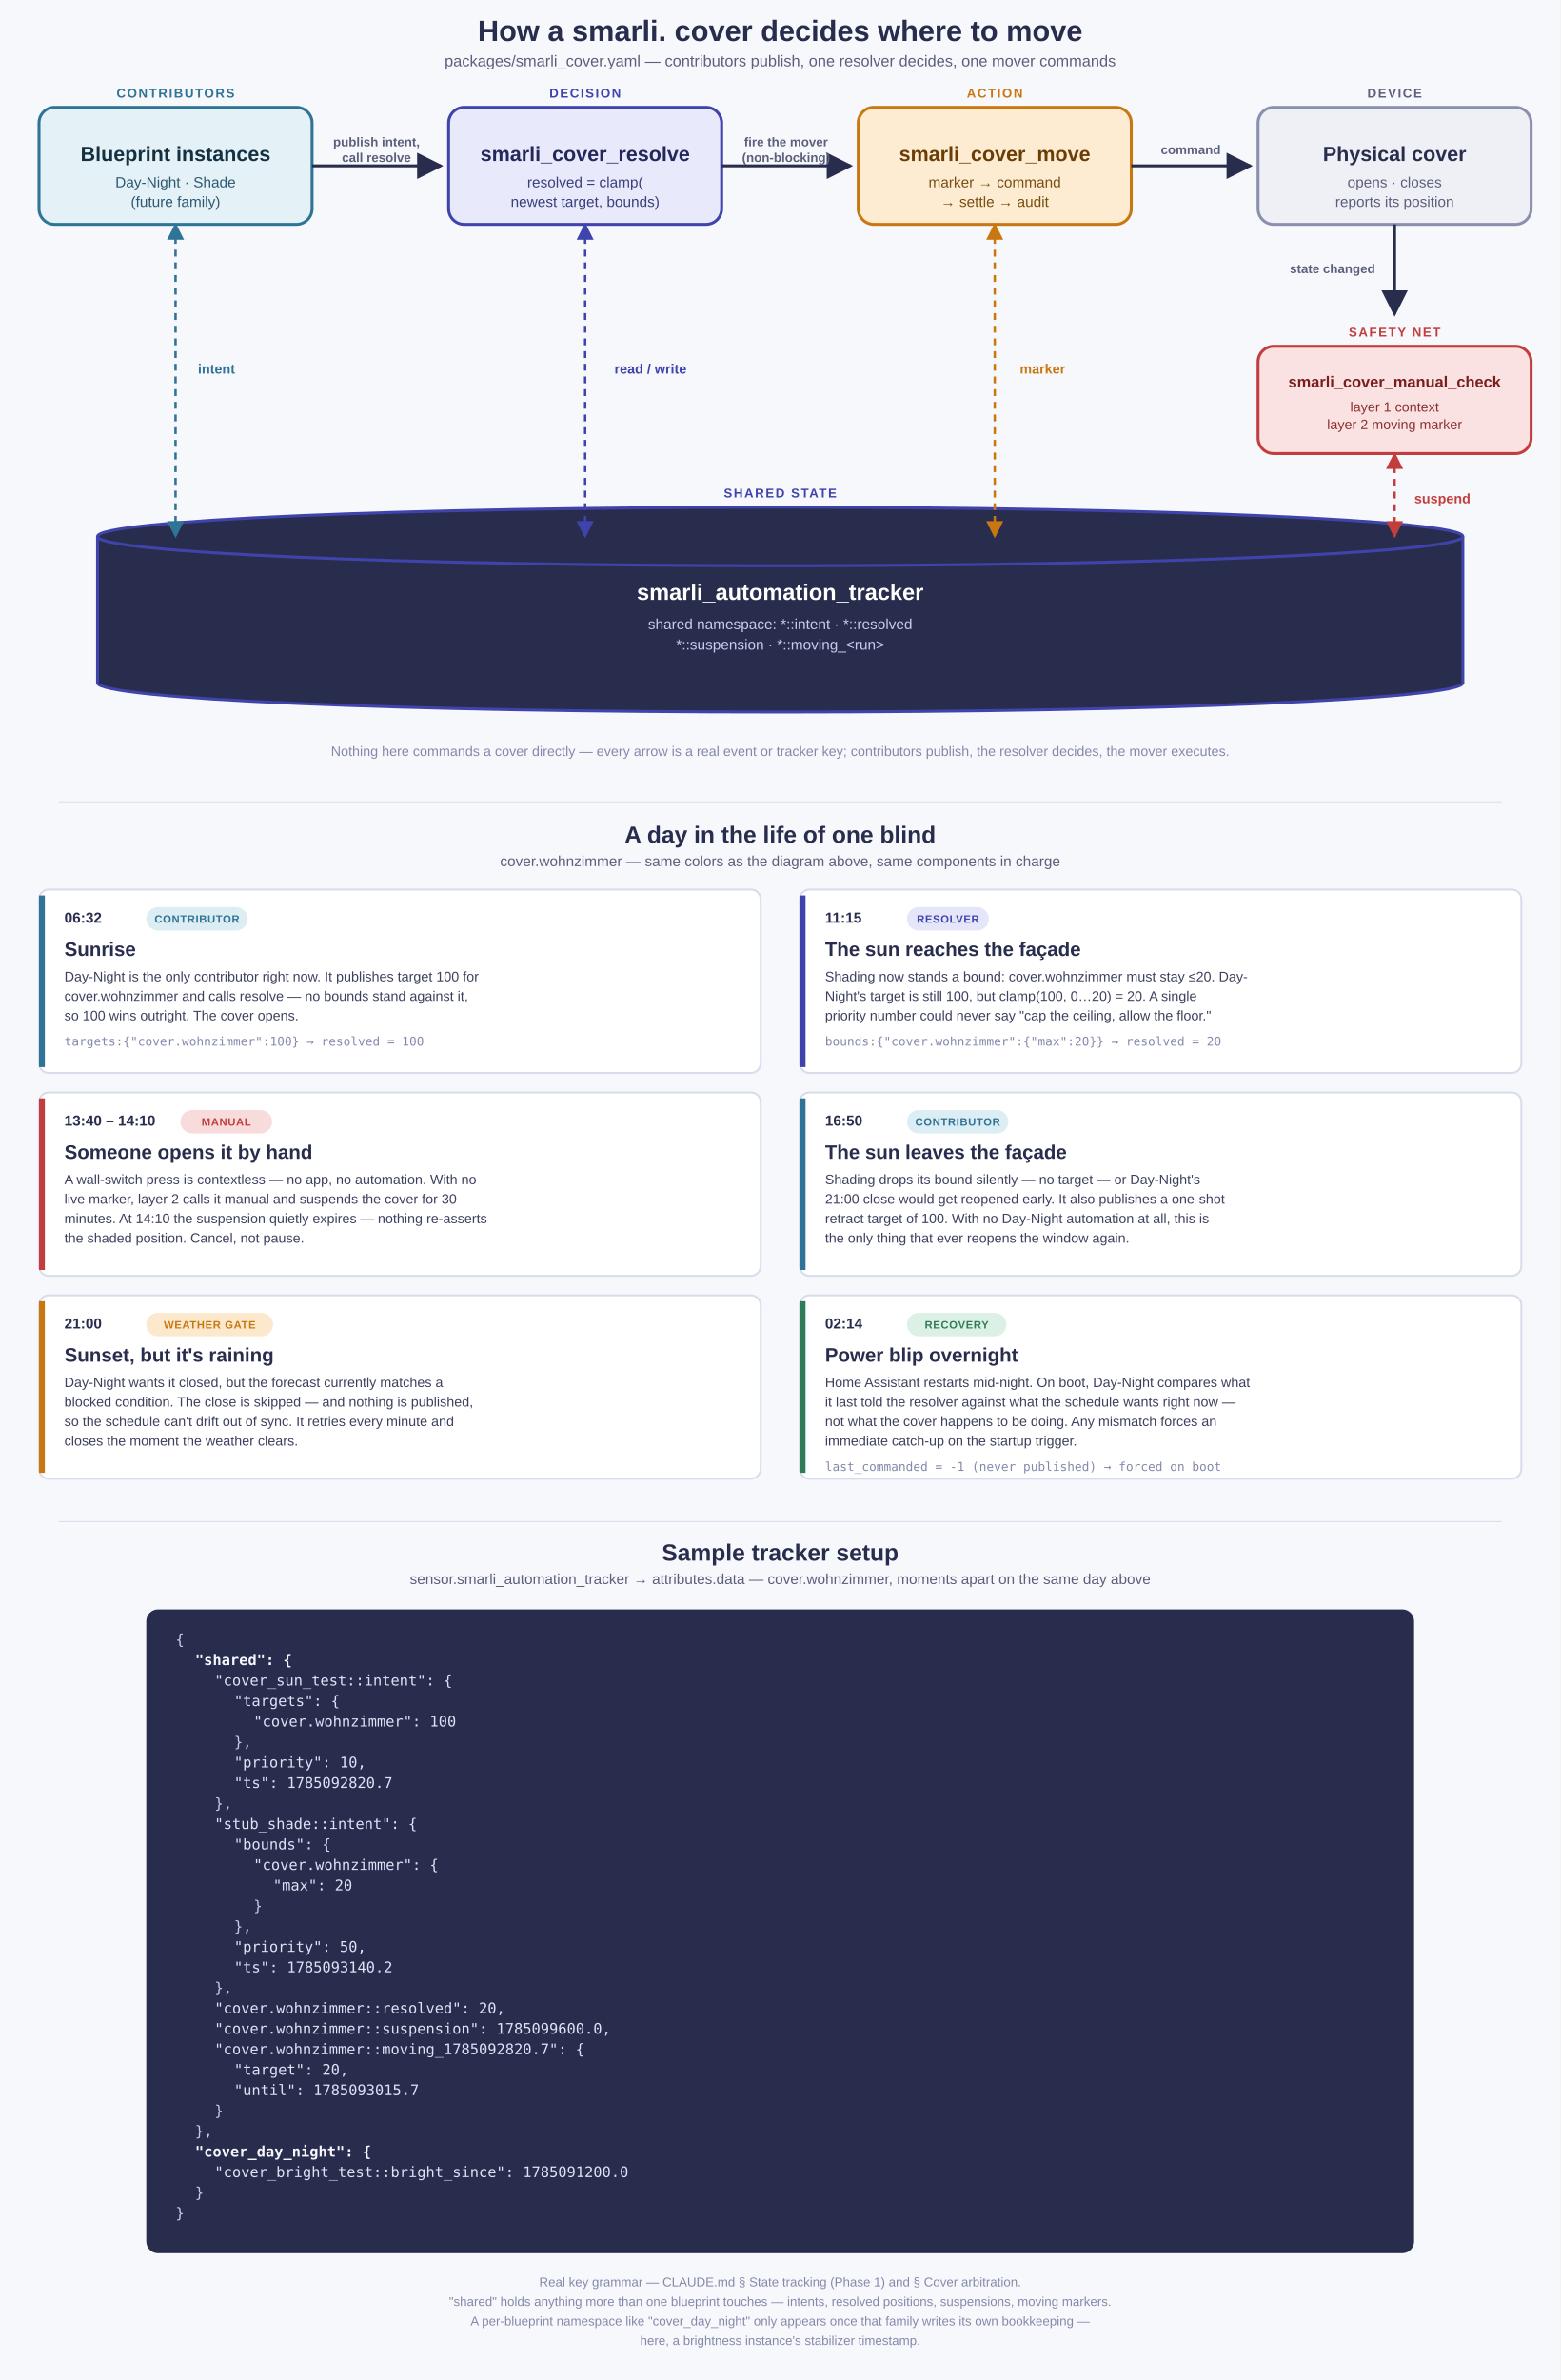
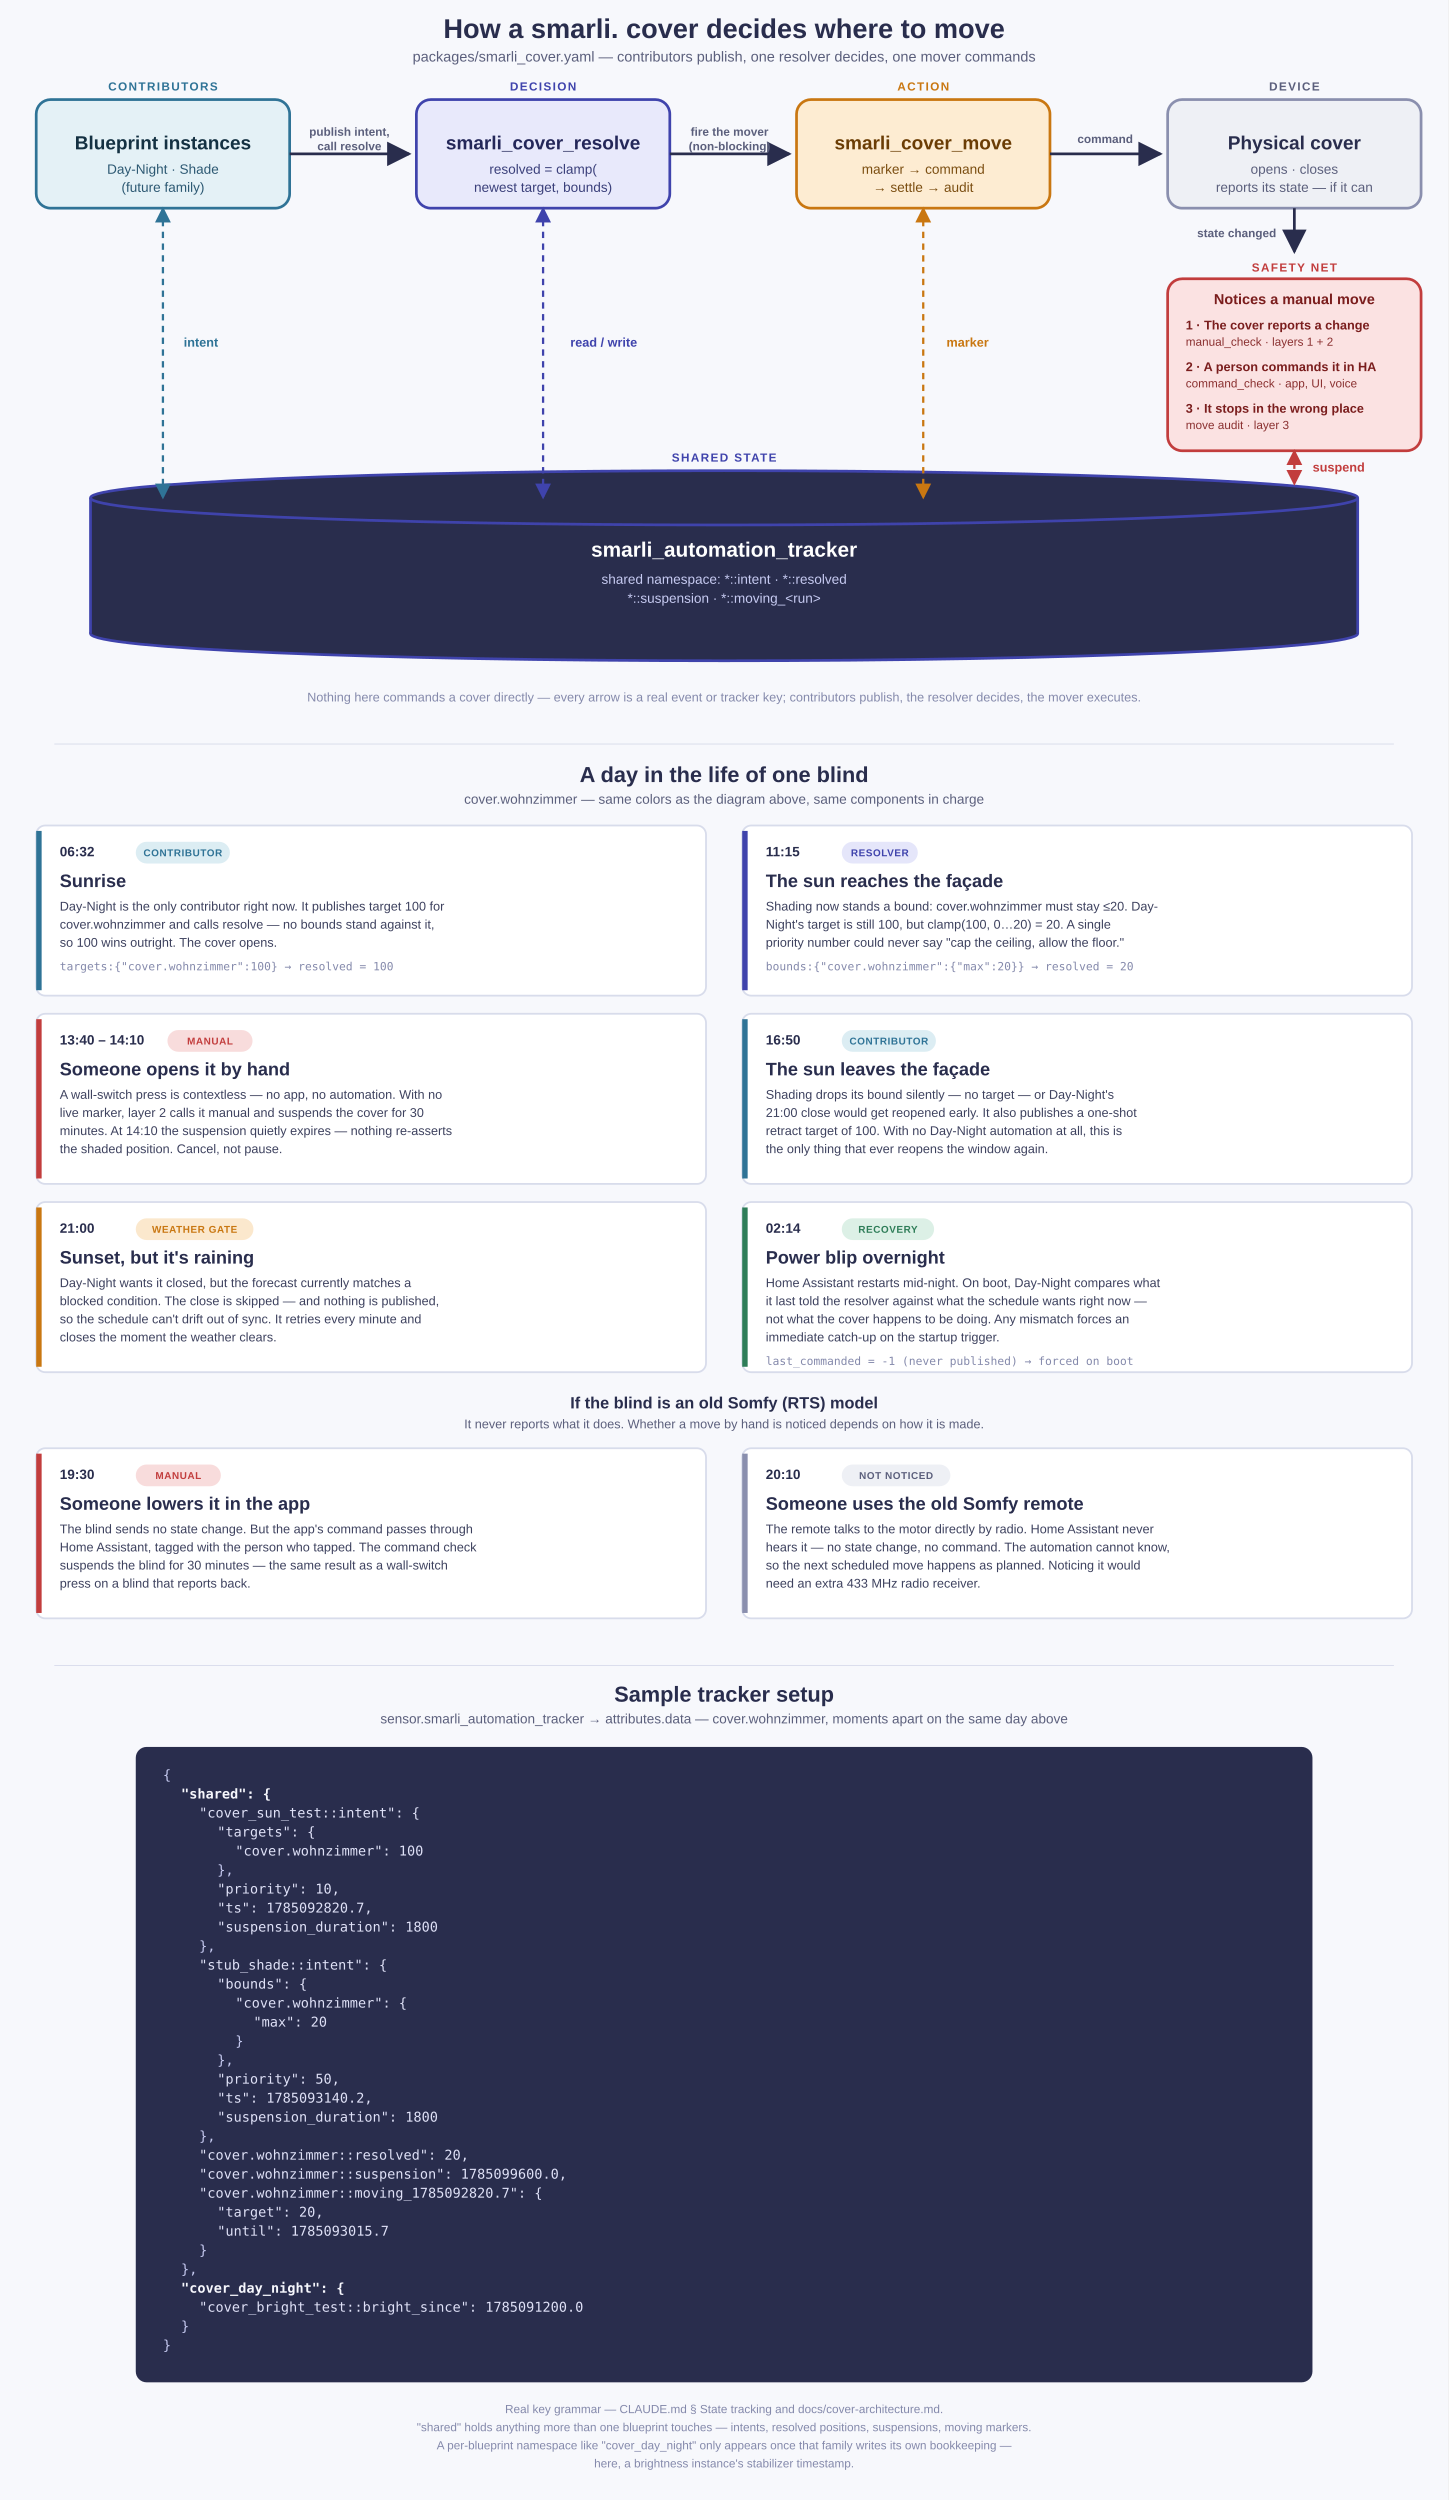
- <svg xmlns="http://www.w3.org/2000/svg" viewBox="0 0 1600 2440" font-family="-apple-system, 'Helvetica Neue', Arial, sans-serif">
+ <svg xmlns="http://www.w3.org/2000/svg" viewBox="0 0 1600 2762" font-family="-apple-system, 'Helvetica Neue', Arial, sans-serif">
  <defs>
    <marker id="aDark" viewBox="0 0 10 10" refX="9" refY="5" markerWidth="9" markerHeight="9" orient="auto-start-reverse">
      <path d="M0,0 L10,5 L0,10 z" fill="#292d4d" />
    </marker>
    <marker id="aBlue" viewBox="0 0 10 10" refX="9" refY="5" markerWidth="7" markerHeight="7" orient="auto-start-reverse">
      <path d="M0,0 L10,5 L0,10 z" fill="#2f7396" />
    </marker>
    <marker id="aIndigo" viewBox="0 0 10 10" refX="9" refY="5" markerWidth="7" markerHeight="7" orient="auto-start-reverse">
      <path d="M0,0 L10,5 L0,10 z" fill="#3f43ac" />
    </marker>
    <marker id="aOrange" viewBox="0 0 10 10" refX="9" refY="5" markerWidth="7" markerHeight="7" orient="auto-start-reverse">
      <path d="M0,0 L10,5 L0,10 z" fill="#c97711" />
    </marker>
    <marker id="aRed" viewBox="0 0 10 10" refX="9" refY="5" markerWidth="7" markerHeight="7" orient="auto-start-reverse">
      <path d="M0,0 L10,5 L0,10 z" fill="#c23d3d" />
    </marker>
  </defs>
-   <rect x="0" y="0" width="1600" height="2440" fill="#f7f8fc" />
+   <rect x="0" y="0" width="1600" height="2762" fill="#f7f8fc" />
  <text x="800" y="42" text-anchor="middle" font-size="30" font-weight="700" fill="#292d4d">How a smarli. cover decides where to move</text>
  <text x="800" y="68" text-anchor="middle" font-size="16" fill="#5b5f7c">packages/smarli_cover.yaml — contributors publish, one resolver decides, one mover commands</text>
  <text x="180" y="100" text-anchor="middle" font-size="13" font-weight="700" letter-spacing="1.5" fill="#2f7396">CONTRIBUTORS</text>
  <rect x="40" y="110" width="280" height="120" rx="16" fill="#e4f1f6" stroke="#2f7396" stroke-width="3" />
  <text x="180" y="165" text-anchor="middle" font-size="21" font-weight="700" fill="#143142">Blueprint instances</text>
  <text x="180" y="192" text-anchor="middle" font-size="15" fill="#2c5872">Day-Night · Shade</text>
  <text x="180" y="212" text-anchor="middle" font-size="15" fill="#2c5872">(future family)</text>
  <text x="600" y="100" text-anchor="middle" font-size="13" font-weight="700" letter-spacing="1.5" fill="#3f43ac">DECISION</text>
  <rect x="460" y="110" width="280" height="120" rx="16" fill="#e8e9fb" stroke="#3f43ac" stroke-width="3" />
  <text x="600" y="165" text-anchor="middle" font-size="21" font-weight="700" fill="#242759">smarli_cover_resolve</text>
  <text x="600" y="192" text-anchor="middle" font-size="15" fill="#3a3f7a">resolved = clamp(</text>
  <text x="600" y="212" text-anchor="middle" font-size="15" fill="#3a3f7a">newest target, bounds)</text>
  <text x="1020" y="100" text-anchor="middle" font-size="13" font-weight="700" letter-spacing="1.5" fill="#c97711">ACTION</text>
  <rect x="880" y="110" width="280" height="120" rx="16" fill="#fdecd2" stroke="#c97711" stroke-width="3" />
  <text x="1020" y="165" text-anchor="middle" font-size="21" font-weight="700" fill="#6b3d05">smarli_cover_move</text>
  <text x="1020" y="192" text-anchor="middle" font-size="15" fill="#7a4d10">marker → command</text>
  <text x="1020" y="212" text-anchor="middle" font-size="15" fill="#7a4d10">→ settle → audit</text>
  <text x="1430" y="100" text-anchor="middle" font-size="13" font-weight="700" letter-spacing="1.5" fill="#5b5f7c">DEVICE</text>
  <rect x="1290" y="110" width="280" height="120" rx="16" fill="#eef0f5" stroke="#8a8fae" stroke-width="3" />
  <text x="1430" y="165" text-anchor="middle" font-size="21" font-weight="700" fill="#292d4d">Physical cover</text>
  <text x="1430" y="192" text-anchor="middle" font-size="15" fill="#5b5f7c">opens · closes</text>
-   <text x="1430" y="212" text-anchor="middle" font-size="15" fill="#5b5f7c">reports its position</text>
+   <text x="1430" y="212" text-anchor="middle" font-size="15" fill="#5b5f7c">reports its state — if it can</text>
  <line x1="320" y1="170" x2="452" y2="170" stroke="#292d4d" stroke-width="3" marker-end="url(#aDark)" />
  <text x="386" y="150" text-anchor="middle" font-size="13" font-weight="600" fill="#5b5f7c">publish intent,</text>
  <text x="386" y="166" text-anchor="middle" font-size="13" font-weight="600" fill="#5b5f7c">call resolve</text>
  <line x1="740" y1="170" x2="872" y2="170" stroke="#292d4d" stroke-width="3" marker-end="url(#aDark)" />
  <text x="806" y="150" text-anchor="middle" font-size="13" font-weight="600" fill="#5b5f7c">fire the mover</text>
  <text x="806" y="166" text-anchor="middle" font-size="13" font-weight="600" fill="#5b5f7c">(non-blocking)</text>
  <line x1="1160" y1="170" x2="1282" y2="170" stroke="#292d4d" stroke-width="3" marker-end="url(#aDark)" />
  <text x="1221" y="158" text-anchor="middle" font-size="13" font-weight="600" fill="#5b5f7c">command</text>
-   <line x1="1430" y1="230" x2="1430" y2="322" stroke="#292d4d" stroke-width="3" marker-end="url(#aDark)" />
-   <text x="1410" y="280" text-anchor="end" font-size="13" font-weight="600" fill="#5b5f7c">state changed</text>
-   <text x="1430" y="345" text-anchor="middle" font-size="13" font-weight="700" letter-spacing="1.5" fill="#c23d3d">SAFETY NET</text>
-   <rect x="1290" y="355" width="280" height="110" rx="16" fill="#fbe2e2" stroke="#c23d3d" stroke-width="3" />
-   <text x="1430" y="397" text-anchor="middle" font-size="16" font-weight="700" fill="#7a1d1d">smarli_cover_manual_check</text>
-   <text x="1430" y="422" text-anchor="middle" font-size="14" fill="#8a3030">layer 1 context</text>
-   <text x="1430" y="440" text-anchor="middle" font-size="14" fill="#8a3030">layer 2 moving marker</text>
+   <line x1="1430" y1="230" x2="1430" y2="278" stroke="#292d4d" stroke-width="3" marker-end="url(#aDark)" />
+   <text x="1410" y="262" text-anchor="end" font-size="13" font-weight="600" fill="#5b5f7c">state changed</text>
+   <text x="1430" y="300" text-anchor="middle" font-size="13" font-weight="700" letter-spacing="1.5" fill="#c23d3d">SAFETY NET</text>
+   <rect x="1290" y="308" width="280" height="190" rx="16" fill="#fbe2e2" stroke="#c23d3d" stroke-width="3" />
+   <text x="1430" y="336" text-anchor="middle" font-size="16" font-weight="700" fill="#7a1d1d">Notices a manual move</text>
+   <text x="1310" y="364" font-size="14" font-weight="700" fill="#7a1d1d">1 · The cover reports a change</text>
+   <text x="1310" y="382" font-size="13" fill="#8a3030">manual_check · layers 1 + 2</text>
+   <text x="1310" y="410" font-size="14" font-weight="700" fill="#7a1d1d">2 · A person commands it in HA</text>
+   <text x="1310" y="428" font-size="13" fill="#8a3030">command_check · app, UI, voice</text>
+   <text x="1310" y="456" font-size="14" font-weight="700" fill="#7a1d1d">3 · It stops in the wrong place</text>
+   <text x="1310" y="474" font-size="13" fill="#8a3030">move audit · layer 3</text>
  <text x="800" y="510" text-anchor="middle" font-size="13" font-weight="700" letter-spacing="1.5" fill="#3f43ac">SHARED STATE</text>
  <ellipse cx="800" cy="700" rx="700" ry="30" fill="#292d4d" stroke="#3f43ac" stroke-width="3" />
  <rect x="100" y="550" width="1400" height="150" fill="#292d4d" />
  <line x1="100" y1="550" x2="100" y2="700" stroke="#3f43ac" stroke-width="3" />
  <line x1="1500" y1="550" x2="1500" y2="700" stroke="#3f43ac" stroke-width="3" />
  <ellipse cx="800" cy="550" rx="700" ry="30" fill="#292d4d" stroke="#3f43ac" stroke-width="3" />
  <text x="800" y="615" text-anchor="middle" font-size="23" font-weight="700" fill="#ffffff">smarli_automation_tracker</text>
  <text x="800" y="645" text-anchor="middle" font-size="15" fill="#c7cbf2">shared namespace: *::intent · *::resolved</text>
  <text x="800" y="666" text-anchor="middle" font-size="15" fill="#c7cbf2">*::suspension · *::moving_&lt;run&gt;</text>
  <line x1="180" y1="230" x2="180" y2="550" stroke="#2f7396" stroke-width="2.5" stroke-dasharray="7,6" marker-end="url(#aBlue)" marker-start="url(#aBlue)" />
  <rect x="192" y="365" width="60" height="26" fill="#f7f8fc" />
  <text x="222" y="383" text-anchor="middle" font-size="14" font-weight="600" fill="#2f7396">intent</text>
  <line x1="600" y1="230" x2="600" y2="550" stroke="#3f43ac" stroke-width="2.5" stroke-dasharray="7,6" marker-end="url(#aIndigo)" marker-start="url(#aIndigo)" />
  <rect x="612" y="365" width="110" height="26" fill="#f7f8fc" />
  <text x="667" y="383" text-anchor="middle" font-size="14" font-weight="600" fill="#3f43ac">read / write</text>
  <line x1="1020" y1="230" x2="1020" y2="550" stroke="#c97711" stroke-width="2.5" stroke-dasharray="7,6" marker-end="url(#aOrange)" marker-start="url(#aOrange)" />
  <rect x="1032" y="365" width="75" height="26" fill="#f7f8fc" />
  <text x="1069" y="383" text-anchor="middle" font-size="14" font-weight="600" fill="#c97711">marker</text>
-   <line x1="1430" y1="465" x2="1430" y2="550" stroke="#c23d3d" stroke-width="2.5" stroke-dasharray="7,6" marker-end="url(#aRed)" marker-start="url(#aRed)" />
-   <rect x="1442" y="498" width="75" height="26" fill="#f7f8fc" />
-   <text x="1479" y="516" text-anchor="middle" font-size="14" font-weight="600" fill="#c23d3d">suspend</text>
+   <line x1="1430" y1="498" x2="1430" y2="535" stroke="#c23d3d" stroke-width="2.5" stroke-dasharray="7,6" marker-end="url(#aRed)" marker-start="url(#aRed)" />
+   <rect x="1442" y="503" width="75" height="26" fill="#f7f8fc" />
+   <text x="1479" y="521" text-anchor="middle" font-size="14" font-weight="600" fill="#c23d3d">suspend</text>
  <text x="800" y="775" text-anchor="middle" font-size="14" fill="#8489ab">Nothing here commands a cover directly — every arrow is a real event or tracker key; contributors publish, the resolver decides, the mover executes.</text>
  <line x1="60" y1="822" x2="1540" y2="822" stroke="#d8dceb" stroke-width="1" />
  <text x="800" y="864" text-anchor="middle" font-size="24" font-weight="700" fill="#292d4d">A day in the life of one blind</text>
  <text x="800" y="888" text-anchor="middle" font-size="15" fill="#5b5f7c">cover.wohnzimmer — same colors as the diagram above, same components in charge</text>
  <rect x="40" y="912" width="740" height="188" rx="10" fill="#ffffff" stroke="#d8dceb" stroke-width="2" />
  <rect x="40" y="918" width="6" height="176" fill="#2f7396" />
  <text x="66" y="946" font-size="15" font-weight="700" fill="#292d4d" font-variant-numeric="tabular-nums">06:32</text>
  <rect x="150" y="930" width="104" height="24" rx="12" fill="#dcedf3" />
  <text x="202" y="946" text-anchor="middle" font-size="11" font-weight="700" letter-spacing="0.6" fill="#2f7396">CONTRIBUTOR</text>
  <text x="66" y="980" font-size="20" font-weight="700" fill="#292d4d">Sunrise</text>
  <text x="66" y="1006" font-size="14" fill="#3d415e">Day-Night is the only contributor right now. It publishes target 100 for</text>
  <text x="66" y="1026" font-size="14" fill="#3d415e">cover.wohnzimmer and calls resolve — no bounds stand against it,</text>
  <text x="66" y="1046" font-size="14" fill="#3d415e">so 100 wins outright. The cover opens.</text>
  <text x="66" y="1072" font-size="12.5" font-family="ui-monospace, Consolas, monospace" fill="#8489ab">targets:{"cover.wohnzimmer":100} → resolved = 100</text>
  <rect x="820" y="912" width="740" height="188" rx="10" fill="#ffffff" stroke="#d8dceb" stroke-width="2" />
  <rect x="820" y="918" width="6" height="176" fill="#3f43ac" />
  <text x="846" y="946" font-size="15" font-weight="700" fill="#292d4d" font-variant-numeric="tabular-nums">11:15</text>
  <rect x="930" y="930" width="84" height="24" rx="12" fill="#e5e6fa" />
  <text x="972" y="946" text-anchor="middle" font-size="11" font-weight="700" letter-spacing="0.6" fill="#3f43ac">RESOLVER</text>
  <text x="846" y="980" font-size="20" font-weight="700" fill="#292d4d">The sun reaches the façade</text>
  <text x="846" y="1006" font-size="14" fill="#3d415e">Shading now stands a bound: cover.wohnzimmer must stay ≤20. Day-</text>
  <text x="846" y="1026" font-size="14" fill="#3d415e">Night's target is still 100, but clamp(100, 0…20) = 20. A single</text>
  <text x="846" y="1046" font-size="14" fill="#3d415e">priority number could never say "cap the ceiling, allow the floor."</text>
  <text x="846" y="1072" font-size="12.5" font-family="ui-monospace, Consolas, monospace" fill="#8489ab">bounds:{"cover.wohnzimmer":{"max":20}} → resolved = 20</text>
  <rect x="40" y="1120" width="740" height="188" rx="10" fill="#ffffff" stroke="#d8dceb" stroke-width="2" />
  <rect x="40" y="1126" width="6" height="176" fill="#c23d3d" />
  <text x="66" y="1154" font-size="15" font-weight="700" fill="#292d4d" font-variant-numeric="tabular-nums">13:40 – 14:10</text>
  <rect x="185" y="1138" width="94" height="24" rx="12" fill="#f8dcdc" />
  <text x="232" y="1154" text-anchor="middle" font-size="11" font-weight="700" letter-spacing="0.6" fill="#c23d3d">MANUAL</text>
  <text x="66" y="1188" font-size="20" font-weight="700" fill="#292d4d">Someone opens it by hand</text>
  <text x="66" y="1214" font-size="14" fill="#3d415e">A wall-switch press is contextless — no app, no automation. With no</text>
  <text x="66" y="1234" font-size="14" fill="#3d415e">live marker, layer 2 calls it manual and suspends the cover for 30</text>
  <text x="66" y="1254" font-size="14" fill="#3d415e">minutes. At 14:10 the suspension quietly expires — nothing re-asserts</text>
  <text x="66" y="1274" font-size="14" fill="#3d415e">the shaded position. Cancel, not pause.</text>
  <rect x="820" y="1120" width="740" height="188" rx="10" fill="#ffffff" stroke="#d8dceb" stroke-width="2" />
  <rect x="820" y="1126" width="6" height="176" fill="#2f7396" />
  <text x="846" y="1154" font-size="15" font-weight="700" fill="#292d4d" font-variant-numeric="tabular-nums">16:50</text>
  <rect x="930" y="1138" width="104" height="24" rx="12" fill="#dcedf3" />
  <text x="982" y="1154" text-anchor="middle" font-size="11" font-weight="700" letter-spacing="0.6" fill="#2f7396">CONTRIBUTOR</text>
  <text x="846" y="1188" font-size="20" font-weight="700" fill="#292d4d">The sun leaves the façade</text>
  <text x="846" y="1214" font-size="14" fill="#3d415e">Shading drops its bound silently — no target — or Day-Night's</text>
  <text x="846" y="1234" font-size="14" fill="#3d415e">21:00 close would get reopened early. It also publishes a one-shot</text>
  <text x="846" y="1254" font-size="14" fill="#3d415e">retract target of 100. With no Day-Night automation at all, this is</text>
  <text x="846" y="1274" font-size="14" fill="#3d415e">the only thing that ever reopens the window again.</text>
  <rect x="40" y="1328" width="740" height="188" rx="10" fill="#ffffff" stroke="#d8dceb" stroke-width="2" />
  <rect x="40" y="1334" width="6" height="176" fill="#c97711" />
  <text x="66" y="1362" font-size="15" font-weight="700" fill="#292d4d" font-variant-numeric="tabular-nums">21:00</text>
  <rect x="150" y="1346" width="130" height="24" rx="12" fill="#fbe8cd" />
  <text x="215" y="1362" text-anchor="middle" font-size="11" font-weight="700" letter-spacing="0.6" fill="#c97711">WEATHER GATE</text>
  <text x="66" y="1396" font-size="20" font-weight="700" fill="#292d4d">Sunset, but it's raining</text>
  <text x="66" y="1422" font-size="14" fill="#3d415e">Day-Night wants it closed, but the forecast currently matches a</text>
  <text x="66" y="1442" font-size="14" fill="#3d415e">blocked condition. The close is skipped — and nothing is published,</text>
  <text x="66" y="1462" font-size="14" fill="#3d415e">so the schedule can't drift out of sync. It retries every minute and</text>
  <text x="66" y="1482" font-size="14" fill="#3d415e">closes the moment the weather clears.</text>
  <rect x="820" y="1328" width="740" height="188" rx="10" fill="#ffffff" stroke="#d8dceb" stroke-width="2" />
  <rect x="820" y="1334" width="6" height="176" fill="#2e7d58" />
  <text x="846" y="1362" font-size="15" font-weight="700" fill="#292d4d" font-variant-numeric="tabular-nums">02:14</text>
  <rect x="930" y="1346" width="102" height="24" rx="12" fill="#dcf0e6" />
  <text x="981" y="1362" text-anchor="middle" font-size="11" font-weight="700" letter-spacing="0.6" fill="#2e7d58">RECOVERY</text>
  <text x="846" y="1396" font-size="20" font-weight="700" fill="#292d4d">Power blip overnight</text>
  <text x="846" y="1422" font-size="14" fill="#3d415e">Home Assistant restarts mid-night. On boot, Day-Night compares what</text>
  <text x="846" y="1442" font-size="14" fill="#3d415e">it last told the resolver against what the schedule wants right now —</text>
  <text x="846" y="1462" font-size="14" fill="#3d415e">not what the cover happens to be doing. Any mismatch forces an</text>
  <text x="846" y="1482" font-size="14" fill="#3d415e">immediate catch-up on the startup trigger.</text>
  <text x="846" y="1508" font-size="12.5" font-family="ui-monospace, Consolas, monospace" fill="#8489ab">last_commanded = -1 (never published) → forced on boot</text>
-   <line x1="60" y1="1560" x2="1540" y2="1560" stroke="#d8dceb" stroke-width="1" />
-   <text x="800" y="1600" text-anchor="middle" font-size="24" font-weight="700" fill="#292d4d">Sample tracker setup</text>
-   <text x="800" y="1624" text-anchor="middle" font-size="15" fill="#5b5f7c">sensor.smarli_automation_tracker → attributes.data — cover.wohnzimmer, moments apart on the same day above</text>
-   <rect x="150" y="1650" width="1300" height="660" rx="12" fill="#292d4d" />
+   <text x="800" y="1556" text-anchor="middle" font-size="18" font-weight="700" fill="#292d4d">If the blind is an old Somfy (RTS) model</text>
+   <text x="800" y="1578" text-anchor="middle" font-size="14" fill="#5b5f7c">It never reports what it does. Whether a move by hand is noticed depends on how it is made.</text>
+   <rect x="40" y="1600" width="740" height="188" rx="10" fill="#ffffff" stroke="#d8dceb" stroke-width="2" />
+   <rect x="40" y="1606" width="6" height="176" fill="#c23d3d" />
+   <text x="66" y="1634" font-size="15" font-weight="700" fill="#292d4d" font-variant-numeric="tabular-nums">19:30</text>
+   <rect x="150" y="1618" width="94" height="24" rx="12" fill="#f8dcdc" />
+   <text x="197" y="1634" text-anchor="middle" font-size="11" font-weight="700" letter-spacing="0.6" fill="#c23d3d">MANUAL</text>
+   <text x="66" y="1668" font-size="20" font-weight="700" fill="#292d4d">Someone lowers it in the app</text>
+   <text x="66" y="1694" font-size="14" fill="#3d415e">The blind sends no state change. But the app's command passes through</text>
+   <text x="66" y="1714" font-size="14" fill="#3d415e">Home Assistant, tagged with the person who tapped. The command check</text>
+   <text x="66" y="1734" font-size="14" fill="#3d415e">suspends the blind for 30 minutes — the same result as a wall-switch</text>
+   <text x="66" y="1754" font-size="14" fill="#3d415e">press on a blind that reports back.</text>
+   <rect x="820" y="1600" width="740" height="188" rx="10" fill="#ffffff" stroke="#d8dceb" stroke-width="2" />
+   <rect x="820" y="1606" width="6" height="176" fill="#8a8fae" />
+   <text x="846" y="1634" font-size="15" font-weight="700" fill="#292d4d" font-variant-numeric="tabular-nums">20:10</text>
+   <rect x="930" y="1618" width="120" height="24" rx="12" fill="#eef0f5" />
+   <text x="990" y="1634" text-anchor="middle" font-size="11" font-weight="700" letter-spacing="0.6" fill="#5b5f7c">NOT NOTICED</text>
+   <text x="846" y="1668" font-size="20" font-weight="700" fill="#292d4d">Someone uses the old Somfy remote</text>
+   <text x="846" y="1694" font-size="14" fill="#3d415e">The remote talks to the motor directly by radio. Home Assistant never</text>
+   <text x="846" y="1714" font-size="14" fill="#3d415e">hears it — no state change, no command. The automation cannot know,</text>
+   <text x="846" y="1734" font-size="14" fill="#3d415e">so the next scheduled move happens as planned. Noticing it would</text>
+   <text x="846" y="1754" font-size="14" fill="#3d415e">need an extra 433 MHz radio receiver.</text>
+   <line x1="60" y1="1840" x2="1540" y2="1840" stroke="#d8dceb" stroke-width="1" />
+   <text x="800" y="1880" text-anchor="middle" font-size="24" font-weight="700" fill="#292d4d">Sample tracker setup</text>
+   <text x="800" y="1904" text-anchor="middle" font-size="15" fill="#5b5f7c">sensor.smarli_automation_tracker → attributes.data — cover.wohnzimmer, moments apart on the same day above</text>
+   <rect x="150" y="1930" width="1300" height="702" rx="12" fill="#292d4d" />
  <g font-size="15" font-family="ui-monospace, Consolas, monospace">
-     <text x="180" y="1686" fill="#c7cbf2">{</text>
-     <text x="200" y="1707" font-weight="700" fill="#f6f7fd">"shared": {</text>
-     <text x="220" y="1728" fill="#dfe1f7">"cover_sun_test::intent": {</text>
-     <text x="240" y="1749" fill="#dfe1f7">"targets": {</text>
-     <text x="260" y="1770" fill="#dfe1f7">"cover.wohnzimmer": 100</text>
-     <text x="240" y="1791" fill="#c7cbf2">},</text>
-     <text x="240" y="1812" fill="#dfe1f7">"priority": 10,</text>
-     <text x="240" y="1833" fill="#dfe1f7">"ts": 1785092820.7</text>
-     <text x="220" y="1854" fill="#c7cbf2">},</text>
-     <text x="220" y="1875" fill="#dfe1f7">"stub_shade::intent": {</text>
-     <text x="240" y="1896" fill="#dfe1f7">"bounds": {</text>
-     <text x="260" y="1917" fill="#dfe1f7">"cover.wohnzimmer": {</text>
-     <text x="280" y="1938" fill="#dfe1f7">"max": 20</text>
-     <text x="260" y="1959" fill="#c7cbf2">}</text>
-     <text x="240" y="1980" fill="#c7cbf2">},</text>
-     <text x="240" y="2001" fill="#dfe1f7">"priority": 50,</text>
-     <text x="240" y="2022" fill="#dfe1f7">"ts": 1785093140.2</text>
-     <text x="220" y="2043" fill="#c7cbf2">},</text>
-     <text x="220" y="2064" fill="#dfe1f7">"cover.wohnzimmer::resolved": 20,</text>
-     <text x="220" y="2085" fill="#dfe1f7">"cover.wohnzimmer::suspension": 1785099600.0,</text>
-     <text x="220" y="2106" fill="#dfe1f7">"cover.wohnzimmer::moving_1785092820.7": {</text>
-     <text x="240" y="2127" fill="#dfe1f7">"target": 20,</text>
-     <text x="240" y="2148" fill="#dfe1f7">"until": 1785093015.7</text>
-     <text x="220" y="2169" fill="#c7cbf2">}</text>
-     <text x="200" y="2190" fill="#c7cbf2">},</text>
-     <text x="200" y="2211" font-weight="700" fill="#f6f7fd">"cover_day_night": {</text>
-     <text x="220" y="2232" fill="#dfe1f7">"cover_bright_test::bright_since": 1785091200.0</text>
-     <text x="200" y="2253" fill="#c7cbf2">}</text>
-     <text x="180" y="2274" fill="#c7cbf2">}</text>
+     <text x="180" y="1966" fill="#c7cbf2">{</text>
+     <text x="200" y="1987" font-weight="700" fill="#f6f7fd">"shared": {</text>
+     <text x="220" y="2008" fill="#dfe1f7">"cover_sun_test::intent": {</text>
+     <text x="240" y="2029" fill="#dfe1f7">"targets": {</text>
+     <text x="260" y="2050" fill="#dfe1f7">"cover.wohnzimmer": 100</text>
+     <text x="240" y="2071" fill="#c7cbf2">},</text>
+     <text x="240" y="2092" fill="#dfe1f7">"priority": 10,</text>
+     <text x="240" y="2113" fill="#dfe1f7">"ts": 1785092820.7,</text>
+     <text x="240" y="2134" fill="#dfe1f7">"suspension_duration": 1800</text>
+     <text x="220" y="2155" fill="#c7cbf2">},</text>
+     <text x="220" y="2176" fill="#dfe1f7">"stub_shade::intent": {</text>
+     <text x="240" y="2197" fill="#dfe1f7">"bounds": {</text>
+     <text x="260" y="2218" fill="#dfe1f7">"cover.wohnzimmer": {</text>
+     <text x="280" y="2239" fill="#dfe1f7">"max": 20</text>
+     <text x="260" y="2260" fill="#c7cbf2">}</text>
+     <text x="240" y="2281" fill="#c7cbf2">},</text>
+     <text x="240" y="2302" fill="#dfe1f7">"priority": 50,</text>
+     <text x="240" y="2323" fill="#dfe1f7">"ts": 1785093140.2,</text>
+     <text x="240" y="2344" fill="#dfe1f7">"suspension_duration": 1800</text>
+     <text x="220" y="2365" fill="#c7cbf2">},</text>
+     <text x="220" y="2386" fill="#dfe1f7">"cover.wohnzimmer::resolved": 20,</text>
+     <text x="220" y="2407" fill="#dfe1f7">"cover.wohnzimmer::suspension": 1785099600.0,</text>
+     <text x="220" y="2428" fill="#dfe1f7">"cover.wohnzimmer::moving_1785092820.7": {</text>
+     <text x="240" y="2449" fill="#dfe1f7">"target": 20,</text>
+     <text x="240" y="2470" fill="#dfe1f7">"until": 1785093015.7</text>
+     <text x="220" y="2491" fill="#c7cbf2">}</text>
+     <text x="200" y="2512" fill="#c7cbf2">},</text>
+     <text x="200" y="2533" font-weight="700" fill="#f6f7fd">"cover_day_night": {</text>
+     <text x="220" y="2554" fill="#dfe1f7">"cover_bright_test::bright_since": 1785091200.0</text>
+     <text x="200" y="2575" fill="#c7cbf2">}</text>
+     <text x="180" y="2596" fill="#c7cbf2">}</text>
  </g>
-   <text x="800" y="2344" text-anchor="middle" font-size="13" fill="#8489ab">Real key grammar — CLAUDE.md § State tracking (Phase 1) and § Cover arbitration.</text>
-   <text x="800" y="2364" text-anchor="middle" font-size="13" fill="#8489ab">"shared" holds anything more than one blueprint touches — intents, resolved positions, suspensions, moving markers.</text>
-   <text x="800" y="2384" text-anchor="middle" font-size="13" fill="#8489ab">A per-blueprint namespace like "cover_day_night" only appears once that family writes its own bookkeeping —</text>
-   <text x="800" y="2404" text-anchor="middle" font-size="13" fill="#8489ab">here, a brightness instance's stabilizer timestamp.</text>
+   <text x="800" y="2666" text-anchor="middle" font-size="13" fill="#8489ab">Real key grammar — CLAUDE.md § State tracking and docs/cover-architecture.md.</text>
+   <text x="800" y="2686" text-anchor="middle" font-size="13" fill="#8489ab">"shared" holds anything more than one blueprint touches — intents, resolved positions, suspensions, moving markers.</text>
+   <text x="800" y="2706" text-anchor="middle" font-size="13" fill="#8489ab">A per-blueprint namespace like "cover_day_night" only appears once that family writes its own bookkeeping —</text>
+   <text x="800" y="2726" text-anchor="middle" font-size="13" fill="#8489ab">here, a brightness instance's stabilizer timestamp.</text>
</svg>
